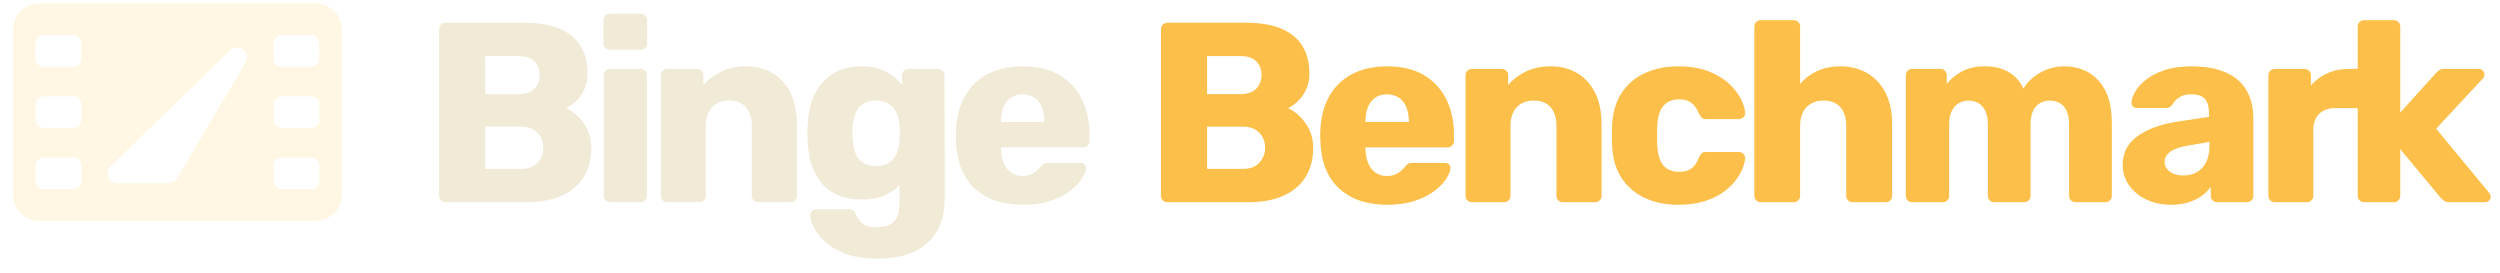
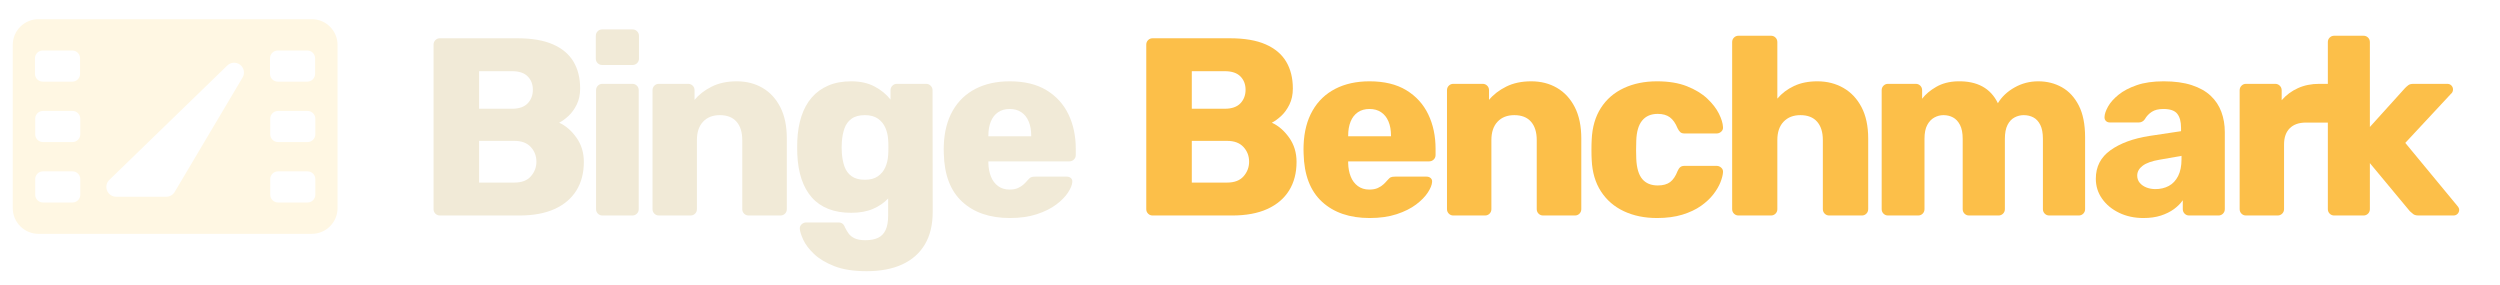
- <svg xmlns="http://www.w3.org/2000/svg" width="100%" height="100%" viewBox="0 0 156 17" version="1.1" xml:space="preserve" style="fill-rule:evenodd;clip-rule:evenodd;stroke-linejoin:round;stroke-miterlimit:2;">
+ <svg xmlns="http://www.w3.org/2000/svg" width="100%" height="100%" viewBox="0 0 158 18" version="1.1" xml:space="preserve" style="fill-rule:evenodd;clip-rule:evenodd;stroke-linejoin:round;stroke-miterlimit:2;">
  <g>
    <g>
-       <path d="M21.333,1.84c0,-0.899 -0.729,-1.628 -1.628,-1.628l-17.271,-0c-0.899,-0 -1.628,0.729 -1.628,1.628l-0,10.311c-0,0.898 0.729,1.628 1.628,1.628l17.271,-0c0.899,-0 1.628,-0.73 1.628,-1.628l0,-10.311Zm-1.404,8.482c-0,-0.272 -0.221,-0.492 -0.492,-0.492l-1.866,-0c-0.272,-0 -0.492,0.22 -0.492,0.492l-0,0.984c-0,0.272 0.22,0.492 0.492,0.492l1.866,0c0.271,0 0.492,-0.22 0.492,-0.492l-0,-0.984Zm-14.855,-0c0,-0.272 -0.22,-0.492 -0.492,-0.492l-1.865,-0c-0.272,-0 -0.492,0.22 -0.492,0.492l-0,0.984c-0,0.272 0.22,0.492 0.492,0.492l1.865,0c0.272,0 0.492,-0.22 0.492,-0.492l0,-0.984Zm1.836,0.047c-0.182,0.176 -0.238,0.444 -0.143,0.678c0.094,0.234 0.322,0.387 0.574,0.387l3.167,0c0.219,0 0.422,-0.115 0.533,-0.304l4.29,-7.23c0.159,-0.267 0.095,-0.61 -0.149,-0.803c-0.244,-0.192 -0.593,-0.174 -0.816,0.042l-7.456,7.23Zm13.019,-3.866c-0,-0.272 -0.221,-0.492 -0.492,-0.492l-1.866,-0c-0.272,-0 -0.492,0.22 -0.492,0.492l-0,0.984c-0,0.272 0.22,0.492 0.492,0.492l1.866,0c0.271,0 0.492,-0.22 0.492,-0.492l-0,-0.984Zm-14.855,-0c0,-0.272 -0.22,-0.492 -0.492,-0.492l-1.865,-0c-0.272,-0 -0.492,0.22 -0.492,0.492l-0,0.984c-0,0.272 0.22,0.492 0.492,0.492l1.865,0c0.272,0 0.492,-0.22 0.492,-0.492l0,-0.984Zm-0.014,-3.819c0,-0.272 -0.22,-0.492 -0.492,-0.492l-1.865,-0c-0.272,-0 -0.493,0.22 -0.493,0.492l0,0.984c0,0.272 0.221,0.492 0.493,0.492l1.865,0c0.272,0 0.492,-0.22 0.492,-0.492l0,-0.984Zm14.854,0c0,-0.272 -0.22,-0.492 -0.492,-0.492l-1.865,-0c-0.272,-0 -0.492,0.22 -0.492,0.492l-0,0.984c-0,0.272 0.22,0.492 0.492,0.492l1.865,0c0.272,0 0.492,-0.22 0.492,-0.492l0,-0.984Z" style="fill:#fff7e3;" />
+       <path d="M21.333,2.84c0,-0.899 -0.729,-1.628 -1.628,-1.628l-17.271,-0c-0.899,-0 -1.628,0.729 -1.628,1.628l-0,10.311c-0,0.898 0.729,1.628 1.628,1.628l17.271,-0c0.899,-0 1.628,-0.73 1.628,-1.628l0,-10.311Zm-1.404,8.482c-0,-0.272 -0.221,-0.492 -0.492,-0.492l-1.866,-0c-0.272,-0 -0.492,0.22 -0.492,0.492l-0,0.984c-0,0.272 0.22,0.492 0.492,0.492l1.866,0c0.271,0 0.492,-0.22 0.492,-0.492l-0,-0.984Zm-14.855,-0c0,-0.272 -0.22,-0.492 -0.492,-0.492l-1.865,-0c-0.272,-0 -0.492,0.22 -0.492,0.492l-0,0.984c-0,0.272 0.22,0.492 0.492,0.492l1.865,0c0.272,0 0.492,-0.22 0.492,-0.492l0,-0.984Zm1.836,0.047c-0.182,0.176 -0.238,0.444 -0.143,0.678c0.094,0.234 0.322,0.387 0.574,0.387l3.167,0c0.219,0 0.422,-0.115 0.533,-0.304l4.29,-7.23c0.159,-0.267 0.095,-0.61 -0.149,-0.803c-0.244,-0.192 -0.593,-0.174 -0.816,0.042l-7.456,7.23Zm13.019,-3.866c-0,-0.272 -0.221,-0.492 -0.492,-0.492l-1.866,-0c-0.272,-0 -0.492,0.22 -0.492,0.492l-0,0.984c-0,0.272 0.22,0.492 0.492,0.492l1.866,0c0.271,0 0.492,-0.22 0.492,-0.492l-0,-0.984Zm-14.855,-0c0,-0.272 -0.22,-0.492 -0.492,-0.492l-1.865,-0c-0.272,-0 -0.492,0.22 -0.492,0.492l-0,0.984c-0,0.272 0.22,0.492 0.492,0.492l1.865,0c0.272,0 0.492,-0.22 0.492,-0.492l0,-0.984Zm-0.014,-3.819c0,-0.272 -0.22,-0.492 -0.492,-0.492l-1.865,-0c-0.272,-0 -0.493,0.22 -0.493,0.492l0,0.984c0,0.272 0.221,0.492 0.493,0.492l1.865,0c0.272,0 0.492,-0.22 0.492,-0.492l0,-0.984Zm14.854,0c0,-0.272 -0.22,-0.492 -0.492,-0.492l-1.865,-0c-0.272,-0 -0.492,0.22 -0.492,0.492l-0,0.984c-0,0.272 0.22,0.492 0.492,0.492l1.865,0c0.272,0 0.492,-0.22 0.492,-0.492l0,-0.984Z" style="fill:#fff7e3;" />
    </g>
-     <path d="M27.803,12.619c-0.113,-0 -0.208,-0.039 -0.286,-0.116c-0.077,-0.078 -0.116,-0.173 -0.116,-0.286l0,-10.39c0,-0.118 0.039,-0.215 0.116,-0.292c0.078,-0.078 0.173,-0.116 0.286,-0.116l4.886,-0c0.92,-0 1.673,0.128 2.257,0.385c0.585,0.256 1.018,0.621 1.298,1.093c0.281,0.472 0.421,1.037 0.421,1.696c0,0.385 -0.072,0.724 -0.216,1.016c-0.144,0.292 -0.318,0.532 -0.524,0.722c-0.205,0.189 -0.401,0.33 -0.588,0.424c0.414,0.186 0.777,0.499 1.091,0.939c0.314,0.439 0.471,0.951 0.471,1.537c0,0.7 -0.157,1.302 -0.471,1.808c-0.314,0.505 -0.772,0.895 -1.375,1.169c-0.602,0.274 -1.343,0.411 -2.222,0.411l-5.028,-0Zm2.476,-2.08l2.232,-0c0.463,-0 0.81,-0.133 1.042,-0.399c0.232,-0.266 0.348,-0.573 0.348,-0.919c0,-0.364 -0.119,-0.675 -0.358,-0.932c-0.238,-0.258 -0.582,-0.386 -1.032,-0.386l-2.232,-0l0,2.636Zm0,-4.666l2.082,-0c0.443,-0 0.773,-0.115 0.99,-0.343c0.218,-0.229 0.326,-0.515 0.326,-0.857c0,-0.343 -0.108,-0.624 -0.326,-0.844c-0.217,-0.22 -0.547,-0.33 -0.99,-0.33l-2.082,-0l0,2.374Z" style="fill:#f1ead7;fill-rule:nonzero;" />
-     <path d="M38.073,12.619c-0.113,-0 -0.208,-0.039 -0.286,-0.116c-0.077,-0.078 -0.116,-0.173 -0.116,-0.286l0,-7.516c0,-0.114 0.039,-0.209 0.116,-0.286c0.078,-0.078 0.173,-0.116 0.286,-0.116l1.892,-0c0.114,-0 0.209,0.038 0.286,0.116c0.078,0.077 0.116,0.172 0.116,0.286l0,7.516c0,0.113 -0.038,0.208 -0.116,0.286c-0.077,0.077 -0.172,0.116 -0.286,0.116l-1.892,-0Zm-0.016,-9.512c-0.113,-0 -0.208,-0.039 -0.286,-0.116c-0.077,-0.078 -0.116,-0.173 -0.116,-0.286l0,-1.438c0,-0.114 0.039,-0.21 0.116,-0.289c0.078,-0.08 0.173,-0.119 0.286,-0.119l1.918,-0c0.114,-0 0.21,0.039 0.289,0.119c0.08,0.079 0.119,0.175 0.119,0.289l0,1.438c0,0.113 -0.039,0.208 -0.119,0.286c-0.079,0.077 -0.175,0.116 -0.289,0.116l-1.918,-0Z" style="fill:#f1ead7;fill-rule:nonzero;" />
-     <path d="M41.641,12.619c-0.113,-0 -0.208,-0.039 -0.286,-0.116c-0.077,-0.078 -0.116,-0.173 -0.116,-0.286l0,-7.516c0,-0.114 0.039,-0.209 0.116,-0.286c0.078,-0.078 0.173,-0.116 0.286,-0.116l1.852,-0c0.114,-0 0.209,0.038 0.286,0.116c0.078,0.077 0.116,0.172 0.116,0.286l0,0.612c0.275,-0.334 0.636,-0.613 1.083,-0.837c0.448,-0.225 0.976,-0.337 1.585,-0.337c0.612,-0 1.156,0.139 1.631,0.417c0.476,0.278 0.85,0.684 1.123,1.22c0.274,0.535 0.41,1.194 0.41,1.977l0,4.464c0,0.113 -0.038,0.208 -0.116,0.286c-0.077,0.077 -0.172,0.116 -0.286,0.116l-2.012,-0c-0.113,-0 -0.208,-0.039 -0.286,-0.116c-0.077,-0.078 -0.116,-0.173 -0.116,-0.286l0,-4.364c0,-0.5 -0.121,-0.888 -0.364,-1.163c-0.242,-0.276 -0.594,-0.413 -1.054,-0.413c-0.444,-0 -0.796,0.137 -1.057,0.413c-0.26,0.275 -0.391,0.663 -0.391,1.163l0,4.364c0,0.113 -0.038,0.208 -0.116,0.286c-0.077,0.077 -0.172,0.116 -0.286,0.116l-2.002,-0Z" style="fill:#f1ead7;fill-rule:nonzero;" />
-     <path d="M54.773,16.139c-0.822,-0 -1.503,-0.106 -2.042,-0.317c-0.538,-0.212 -0.966,-0.468 -1.283,-0.769c-0.316,-0.302 -0.543,-0.6 -0.679,-0.894c-0.136,-0.295 -0.209,-0.526 -0.22,-0.692c-0.01,-0.114 0.027,-0.21 0.111,-0.289c0.085,-0.08 0.182,-0.119 0.291,-0.119l2.034,-0c0.106,-0 0.192,0.025 0.259,0.076c0.068,0.05 0.123,0.134 0.165,0.25c0.058,0.117 0.13,0.239 0.217,0.365c0.088,0.126 0.215,0.229 0.383,0.31c0.168,0.08 0.396,0.121 0.684,0.121c0.32,-0 0.586,-0.05 0.797,-0.149c0.212,-0.1 0.371,-0.264 0.479,-0.492c0.108,-0.229 0.162,-0.536 0.162,-0.921l0,-1.074c-0.253,0.269 -0.571,0.487 -0.953,0.654c-0.382,0.166 -0.843,0.25 -1.385,0.25c-0.545,-0 -1.025,-0.082 -1.441,-0.246c-0.415,-0.164 -0.763,-0.405 -1.043,-0.721c-0.28,-0.317 -0.497,-0.705 -0.652,-1.163c-0.154,-0.459 -0.244,-0.986 -0.268,-1.582c-0.01,-0.286 -0.01,-0.568 0,-0.846c0.024,-0.57 0.112,-1.085 0.263,-1.547c0.152,-0.462 0.369,-0.857 0.652,-1.183c0.284,-0.327 0.633,-0.579 1.048,-0.756c0.416,-0.178 0.896,-0.266 1.441,-0.266c0.575,-0 1.068,0.109 1.48,0.328c0.412,0.218 0.748,0.494 1.008,0.826l0,-0.586c0,-0.114 0.039,-0.21 0.116,-0.289c0.078,-0.08 0.173,-0.119 0.286,-0.119l1.846,-0c0.114,-0 0.21,0.039 0.289,0.119c0.08,0.079 0.119,0.175 0.119,0.289l0.01,7.682c0,0.816 -0.164,1.501 -0.494,2.056c-0.329,0.554 -0.804,0.975 -1.425,1.263c-0.62,0.287 -1.372,0.431 -2.255,0.431Zm-0.114,-5.778c0.342,-0 0.617,-0.074 0.827,-0.222c0.21,-0.148 0.367,-0.34 0.469,-0.575c0.103,-0.236 0.162,-0.489 0.176,-0.759c0.011,-0.114 0.016,-0.277 0.016,-0.491c0,-0.214 -0.005,-0.375 -0.016,-0.481c-0.014,-0.271 -0.073,-0.524 -0.176,-0.759c-0.102,-0.236 -0.259,-0.427 -0.469,-0.575c-0.21,-0.148 -0.485,-0.222 -0.827,-0.222c-0.352,-0 -0.632,0.075 -0.84,0.226c-0.208,0.15 -0.357,0.353 -0.447,0.608c-0.09,0.254 -0.145,0.538 -0.167,0.85c-0.017,0.238 -0.017,0.477 0,0.716c0.022,0.312 0.077,0.595 0.167,0.85c0.09,0.254 0.239,0.457 0.447,0.608c0.208,0.15 0.488,0.226 0.84,0.226Z" style="fill:#f1ead7;fill-rule:nonzero;" />
-     <path d="M63.823,12.779c-1.261,-0 -2.264,-0.342 -3.009,-1.026c-0.744,-0.684 -1.133,-1.699 -1.165,-3.044c-0.004,-0.074 -0.006,-0.167 -0.006,-0.28c0,-0.114 0.002,-0.204 0.006,-0.27c0.034,-0.846 0.223,-1.569 0.567,-2.17c0.345,-0.602 0.824,-1.06 1.437,-1.376c0.614,-0.316 1.334,-0.474 2.16,-0.474c0.934,-0 1.708,0.187 2.324,0.561c0.616,0.374 1.079,0.882 1.388,1.524c0.31,0.642 0.464,1.369 0.464,2.183l0,0.39c0,0.113 -0.039,0.208 -0.119,0.286c-0.079,0.077 -0.175,0.116 -0.289,0.116l-5.116,-0l0,0.11c0.008,0.313 0.062,0.596 0.161,0.848c0.1,0.252 0.249,0.452 0.449,0.601c0.2,0.148 0.443,0.223 0.728,0.223c0.212,-0 0.39,-0.033 0.534,-0.098c0.144,-0.066 0.265,-0.144 0.363,-0.236c0.098,-0.092 0.174,-0.171 0.227,-0.236c0.096,-0.112 0.174,-0.182 0.234,-0.208c0.06,-0.027 0.152,-0.04 0.276,-0.04l1.986,-0c0.103,-0 0.189,0.031 0.258,0.093c0.07,0.062 0.099,0.144 0.088,0.247c-0.01,0.182 -0.1,0.403 -0.268,0.662c-0.168,0.258 -0.415,0.511 -0.741,0.758c-0.326,0.246 -0.735,0.451 -1.227,0.613c-0.492,0.162 -1.062,0.243 -1.71,0.243Zm-1.358,-5.166l2.708,-0l0,-0.034c0,-0.347 -0.053,-0.647 -0.159,-0.9c-0.106,-0.254 -0.261,-0.449 -0.465,-0.586c-0.204,-0.138 -0.449,-0.206 -0.736,-0.206c-0.286,-0 -0.531,0.068 -0.733,0.206c-0.202,0.137 -0.355,0.332 -0.459,0.586c-0.104,0.253 -0.156,0.553 -0.156,0.9l0,0.034Z" style="fill:#f1ead7;fill-rule:nonzero;" />
-     <path d="M72.846,12.619c-0.114,-0 -0.209,-0.039 -0.286,-0.116c-0.078,-0.078 -0.116,-0.173 -0.116,-0.286l-0,-10.39c-0,-0.118 0.038,-0.215 0.116,-0.292c0.077,-0.078 0.172,-0.116 0.286,-0.116l4.886,-0c0.92,-0 1.672,0.128 2.257,0.385c0.584,0.256 1.017,0.621 1.298,1.093c0.28,0.472 0.421,1.037 0.421,1.696c-0,0.385 -0.072,0.724 -0.216,1.016c-0.144,0.292 -0.319,0.532 -0.524,0.722c-0.206,0.189 -0.402,0.33 -0.588,0.424c0.413,0.186 0.777,0.499 1.091,0.939c0.314,0.439 0.471,0.951 0.471,1.537c-0,0.7 -0.157,1.302 -0.471,1.808c-0.314,0.505 -0.773,0.895 -1.375,1.169c-0.603,0.274 -1.344,0.411 -2.222,0.411l-5.028,-0Zm2.476,-2.08l2.232,-0c0.462,-0 0.81,-0.133 1.042,-0.399c0.232,-0.266 0.348,-0.573 0.348,-0.919c-0,-0.364 -0.12,-0.675 -0.358,-0.932c-0.239,-0.258 -0.583,-0.386 -1.032,-0.386l-2.232,-0l-0,2.636Zm-0,-4.666l2.082,-0c0.442,-0 0.772,-0.115 0.99,-0.343c0.217,-0.229 0.326,-0.515 0.326,-0.857c-0,-0.343 -0.109,-0.624 -0.326,-0.844c-0.218,-0.22 -0.548,-0.33 -0.99,-0.33l-2.082,-0l-0,2.374Z" style="fill:#fcbf49;fill-rule:nonzero;" />
-     <path d="M86.562,12.779c-1.262,-0 -2.265,-0.342 -3.009,-1.026c-0.745,-0.684 -1.133,-1.699 -1.165,-3.044c-0.004,-0.074 -0.006,-0.167 -0.006,-0.28c-0,-0.114 0.002,-0.204 0.006,-0.27c0.033,-0.846 0.222,-1.569 0.567,-2.17c0.344,-0.602 0.823,-1.06 1.437,-1.376c0.613,-0.316 1.333,-0.474 2.16,-0.474c0.933,-0 1.708,0.187 2.324,0.561c0.616,0.374 1.078,0.882 1.388,1.524c0.309,0.642 0.464,1.369 0.464,2.183l-0,0.39c-0,0.113 -0.04,0.208 -0.119,0.286c-0.08,0.077 -0.176,0.116 -0.289,0.116l-5.116,-0l-0,0.11c0.008,0.313 0.061,0.596 0.161,0.848c0.099,0.252 0.249,0.452 0.449,0.601c0.2,0.148 0.442,0.223 0.728,0.223c0.212,-0 0.39,-0.033 0.534,-0.098c0.144,-0.066 0.265,-0.144 0.363,-0.236c0.098,-0.092 0.173,-0.171 0.227,-0.236c0.096,-0.112 0.174,-0.182 0.234,-0.208c0.06,-0.027 0.152,-0.04 0.276,-0.04l1.986,-0c0.102,-0 0.188,0.031 0.258,0.093c0.069,0.062 0.098,0.144 0.088,0.247c-0.011,0.182 -0.1,0.403 -0.268,0.662c-0.168,0.258 -0.415,0.511 -0.741,0.758c-0.326,0.246 -0.735,0.451 -1.227,0.613c-0.492,0.162 -1.062,0.243 -1.71,0.243Zm-1.358,-5.166l2.708,-0l-0,-0.034c-0,-0.347 -0.053,-0.647 -0.159,-0.9c-0.106,-0.254 -0.261,-0.449 -0.465,-0.586c-0.204,-0.138 -0.45,-0.206 -0.736,-0.206c-0.287,-0 -0.531,0.068 -0.733,0.206c-0.202,0.137 -0.355,0.332 -0.459,0.586c-0.104,0.253 -0.156,0.553 -0.156,0.9l-0,0.034Z" style="fill:#fcbf49;fill-rule:nonzero;" />
-     <path d="M91.852,12.619c-0.114,-0 -0.209,-0.039 -0.286,-0.116c-0.078,-0.078 -0.116,-0.173 -0.116,-0.286l-0,-7.516c-0,-0.114 0.038,-0.209 0.116,-0.286c0.077,-0.078 0.172,-0.116 0.286,-0.116l1.852,-0c0.113,-0 0.208,0.038 0.286,0.116c0.077,0.077 0.116,0.172 0.116,0.286l-0,0.612c0.274,-0.334 0.635,-0.613 1.083,-0.837c0.447,-0.225 0.975,-0.337 1.585,-0.337c0.612,-0 1.155,0.139 1.631,0.417c0.475,0.278 0.849,0.684 1.123,1.22c0.273,0.535 0.41,1.194 0.41,1.977l-0,4.464c-0,0.113 -0.039,0.208 -0.116,0.286c-0.078,0.077 -0.173,0.116 -0.286,0.116l-2.012,-0c-0.114,-0 -0.209,-0.039 -0.286,-0.116c-0.078,-0.078 -0.116,-0.173 -0.116,-0.286l-0,-4.364c-0,-0.5 -0.122,-0.888 -0.364,-1.163c-0.243,-0.276 -0.594,-0.413 -1.054,-0.413c-0.444,-0 -0.797,0.137 -1.057,0.413c-0.261,0.275 -0.391,0.663 -0.391,1.163l-0,4.364c-0,0.113 -0.039,0.208 -0.116,0.286c-0.078,0.077 -0.173,0.116 -0.286,0.116l-2.002,-0Z" style="fill:#fcbf49;fill-rule:nonzero;" />
-     <path d="M104.722,12.779c-0.787,-0 -1.485,-0.144 -2.094,-0.43c-0.61,-0.287 -1.092,-0.704 -1.447,-1.252c-0.356,-0.548 -0.551,-1.211 -0.585,-1.988c-0.011,-0.167 -0.016,-0.38 -0.016,-0.64c-0,-0.26 0.005,-0.477 0.016,-0.65c0.034,-0.782 0.228,-1.447 0.58,-1.996c0.352,-0.55 0.834,-0.968 1.447,-1.254c0.612,-0.287 1.312,-0.43 2.099,-0.43c0.738,-0 1.37,0.104 1.894,0.312c0.524,0.208 0.951,0.467 1.281,0.778c0.33,0.31 0.576,0.628 0.738,0.954c0.162,0.325 0.248,0.608 0.259,0.85c0.01,0.113 -0.027,0.208 -0.111,0.286c-0.085,0.077 -0.182,0.116 -0.291,0.116l-2.034,-0c-0.114,-0 -0.201,-0.028 -0.262,-0.082c-0.062,-0.055 -0.119,-0.136 -0.172,-0.244c-0.131,-0.322 -0.294,-0.554 -0.49,-0.697c-0.196,-0.144 -0.45,-0.215 -0.762,-0.215c-0.426,-0 -0.754,0.139 -0.985,0.419c-0.232,0.279 -0.357,0.707 -0.375,1.283c-0.015,0.426 -0.015,0.803 -0,1.13c0.025,0.589 0.152,1.018 0.38,1.288c0.228,0.269 0.554,0.404 0.98,0.404c0.332,-0 0.592,-0.072 0.782,-0.215c0.189,-0.144 0.346,-0.376 0.47,-0.697c0.046,-0.108 0.102,-0.19 0.167,-0.244c0.064,-0.055 0.153,-0.082 0.267,-0.082l2.034,-0c0.109,-0 0.206,0.038 0.291,0.116c0.084,0.077 0.121,0.172 0.111,0.286c-0.011,0.174 -0.064,0.384 -0.159,0.629c-0.096,0.244 -0.245,0.499 -0.447,0.763c-0.203,0.264 -0.466,0.509 -0.788,0.737c-0.323,0.227 -0.715,0.411 -1.175,0.553c-0.461,0.141 -0.995,0.212 -1.603,0.212Z" style="fill:#fcbf49;fill-rule:nonzero;" />
-     <path d="M109.874,12.619c-0.114,-0 -0.209,-0.039 -0.286,-0.116c-0.078,-0.078 -0.116,-0.173 -0.116,-0.286l-0,-10.556c-0,-0.114 0.038,-0.209 0.116,-0.286c0.077,-0.078 0.172,-0.116 0.286,-0.116l2.052,-0c0.113,-0 0.208,0.038 0.286,0.116c0.077,0.077 0.116,0.172 0.116,0.286l-0,3.572c0.281,-0.334 0.632,-0.599 1.053,-0.797c0.42,-0.198 0.912,-0.297 1.475,-0.297c0.612,-0 1.16,0.139 1.646,0.417c0.485,0.278 0.868,0.684 1.148,1.22c0.28,0.535 0.42,1.194 0.42,1.977l-0,4.464c-0,0.113 -0.039,0.208 -0.116,0.286c-0.078,0.077 -0.173,0.116 -0.286,0.116l-2.062,-0c-0.114,-0 -0.209,-0.039 -0.286,-0.116c-0.078,-0.078 -0.116,-0.173 -0.116,-0.286l-0,-4.364c-0,-0.5 -0.122,-0.888 -0.364,-1.163c-0.243,-0.276 -0.594,-0.413 -1.054,-0.413c-0.444,-0 -0.798,0.137 -1.062,0.413c-0.264,0.275 -0.396,0.663 -0.396,1.163l-0,4.364c-0,0.113 -0.039,0.208 -0.116,0.286c-0.078,0.077 -0.173,0.116 -0.286,0.116l-2.052,-0Z" style="fill:#fcbf49;fill-rule:nonzero;" />
-     <path d="M119.324,12.619c-0.114,-0 -0.209,-0.039 -0.286,-0.116c-0.078,-0.078 -0.116,-0.173 -0.116,-0.286l-0,-7.516c-0,-0.114 0.038,-0.209 0.116,-0.286c0.077,-0.078 0.172,-0.116 0.286,-0.116l1.752,-0c0.113,-0 0.208,0.038 0.286,0.116c0.077,0.077 0.116,0.172 0.116,0.286l-0,0.54c0.213,-0.282 0.51,-0.532 0.892,-0.752c0.381,-0.22 0.833,-0.337 1.356,-0.35c1.234,-0.027 2.081,0.434 2.54,1.384c0.245,-0.406 0.597,-0.738 1.055,-0.996c0.458,-0.259 0.956,-0.388 1.495,-0.388c0.552,-0 1.051,0.125 1.498,0.377c0.446,0.251 0.802,0.636 1.067,1.155c0.264,0.518 0.397,1.185 0.397,2l-0,4.546c-0,0.113 -0.039,0.208 -0.116,0.286c-0.078,0.077 -0.173,0.116 -0.286,0.116l-1.862,-0c-0.114,-0 -0.209,-0.039 -0.286,-0.116c-0.078,-0.078 -0.116,-0.173 -0.116,-0.286l-0,-4.436c-0,-0.371 -0.055,-0.666 -0.164,-0.885c-0.11,-0.22 -0.255,-0.378 -0.435,-0.474c-0.181,-0.097 -0.387,-0.145 -0.617,-0.145c-0.2,-0 -0.392,0.048 -0.576,0.145c-0.184,0.096 -0.332,0.254 -0.444,0.474c-0.112,0.219 -0.168,0.514 -0.168,0.885l-0,4.436c-0,0.113 -0.039,0.208 -0.116,0.286c-0.078,0.077 -0.173,0.116 -0.286,0.116l-1.862,-0c-0.114,-0 -0.209,-0.039 -0.286,-0.116c-0.078,-0.078 -0.116,-0.173 -0.116,-0.286l-0,-4.436c-0,-0.371 -0.057,-0.666 -0.17,-0.885c-0.114,-0.22 -0.261,-0.378 -0.441,-0.474c-0.181,-0.097 -0.383,-0.145 -0.605,-0.145c-0.2,-0 -0.392,0.05 -0.576,0.15c-0.184,0.1 -0.334,0.258 -0.449,0.474c-0.116,0.216 -0.173,0.507 -0.173,0.874l-0,4.442c-0,0.113 -0.039,0.208 -0.116,0.286c-0.078,0.077 -0.173,0.116 -0.286,0.116l-1.902,-0Z" style="fill:#fcbf49;fill-rule:nonzero;" />
-     <path d="M135.47,12.779c-0.572,-0 -1.086,-0.11 -1.541,-0.33c-0.456,-0.22 -0.815,-0.517 -1.078,-0.891c-0.264,-0.374 -0.395,-0.795 -0.395,-1.263c-0,-0.759 0.308,-1.359 0.925,-1.799c0.616,-0.441 1.434,-0.742 2.453,-0.903l2.008,-0.302l-0,-0.22c-0,-0.386 -0.08,-0.679 -0.24,-0.881c-0.16,-0.202 -0.452,-0.303 -0.876,-0.303c-0.302,-0 -0.545,0.059 -0.729,0.178c-0.185,0.118 -0.335,0.277 -0.449,0.476c-0.094,0.133 -0.225,0.2 -0.394,0.2l-1.796,-0c-0.115,-0 -0.204,-0.033 -0.267,-0.099c-0.064,-0.066 -0.092,-0.151 -0.085,-0.253c0.006,-0.183 0.081,-0.401 0.223,-0.655c0.142,-0.254 0.362,-0.502 0.66,-0.744c0.298,-0.242 0.682,-0.445 1.152,-0.607c0.47,-0.163 1.038,-0.244 1.705,-0.244c0.689,-0 1.279,0.08 1.77,0.241c0.49,0.16 0.889,0.383 1.195,0.669c0.306,0.285 0.532,0.625 0.678,1.019c0.146,0.394 0.219,0.821 0.219,1.281l-0,4.868c-0,0.113 -0.039,0.208 -0.116,0.286c-0.078,0.077 -0.173,0.116 -0.286,0.116l-1.852,-0c-0.114,-0 -0.209,-0.039 -0.286,-0.116c-0.078,-0.078 -0.116,-0.173 -0.116,-0.286l-0,-0.562c-0.142,0.205 -0.328,0.392 -0.559,0.561c-0.232,0.168 -0.506,0.304 -0.824,0.408c-0.318,0.103 -0.685,0.155 -1.099,0.155Zm0.75,-1.828c0.317,-0 0.6,-0.067 0.849,-0.2c0.248,-0.134 0.444,-0.342 0.588,-0.624c0.143,-0.283 0.215,-0.637 0.215,-1.062l-0,-0.214l-1.364,0.238c-0.502,0.084 -0.866,0.213 -1.094,0.388c-0.228,0.174 -0.342,0.38 -0.342,0.618c-0,0.178 0.053,0.331 0.159,0.459c0.106,0.127 0.246,0.225 0.421,0.294c0.174,0.068 0.364,0.103 0.568,0.103Z" style="fill:#fcbf49;fill-rule:nonzero;" />
-     <path d="M141.948,12.619c-0.114,-0 -0.209,-0.039 -0.286,-0.116c-0.078,-0.078 -0.116,-0.173 -0.116,-0.286l-0,-7.51c-0,-0.114 0.038,-0.21 0.116,-0.289c0.077,-0.08 0.172,-0.119 0.286,-0.119l1.846,-0c0.113,-0 0.209,0.039 0.289,0.119c0.079,0.079 0.119,0.175 0.119,0.289l-0,0.626c0.285,-0.327 0.627,-0.581 1.027,-0.762c0.399,-0.182 0.849,-0.272 1.349,-0.272l0.702,-0c0.113,-0 0.208,0.038 0.286,0.116c0.077,0.077 0.116,0.172 0.116,0.286l-0,1.644c-0,0.113 -0.039,0.208 -0.116,0.286c-0.078,0.077 -0.173,0.116 -0.286,0.116l-1.548,-0c-0.44,-0 -0.78,0.12 -1.02,0.36c-0.24,0.24 -0.36,0.58 -0.36,1.02l-0,4.09c-0,0.113 -0.04,0.208 -0.119,0.286c-0.08,0.077 -0.176,0.116 -0.289,0.116l-1.996,-0Z" style="fill:#fcbf49;fill-rule:nonzero;" />
-     <path d="M147.522,12.619c-0.114,-0 -0.209,-0.039 -0.286,-0.116c-0.078,-0.078 -0.116,-0.173 -0.116,-0.286l-0,-10.556c-0,-0.114 0.038,-0.209 0.116,-0.286c0.077,-0.078 0.172,-0.116 0.286,-0.116l1.852,-0c0.113,-0 0.208,0.038 0.286,0.116c0.077,0.077 0.116,0.172 0.116,0.286l-0,5.364l2.218,-2.454c0.069,-0.071 0.14,-0.134 0.213,-0.189c0.072,-0.056 0.182,-0.083 0.329,-0.083l2.134,-0c0.102,-0 0.188,0.034 0.257,0.103c0.068,0.068 0.103,0.154 0.103,0.257c-0,0.042 -0.01,0.09 -0.03,0.142c-0.02,0.052 -0.053,0.094 -0.098,0.128l-2.888,3.102l3.288,3.978c0.078,0.088 0.118,0.171 0.118,0.25c-0,0.102 -0.035,0.188 -0.103,0.257c-0.069,0.068 -0.155,0.103 -0.257,0.103l-2.196,-0c-0.16,-0 -0.277,-0.03 -0.349,-0.09c-0.073,-0.06 -0.144,-0.121 -0.213,-0.182l-2.526,-3.038l-0,2.908c-0,0.113 -0.039,0.208 -0.116,0.286c-0.078,0.077 -0.173,0.116 -0.286,0.116l-1.852,-0Z" style="fill:#fcbf49;fill-rule:nonzero;" />
+     <path d="M27.803,13.619c-0.113,-0 -0.208,-0.039 -0.286,-0.116c-0.077,-0.078 -0.116,-0.173 -0.116,-0.286l0,-10.39c0,-0.118 0.039,-0.215 0.116,-0.292c0.078,-0.078 0.173,-0.116 0.286,-0.116l4.886,-0c0.92,-0 1.673,0.128 2.257,0.385c0.585,0.256 1.018,0.621 1.298,1.093c0.281,0.472 0.421,1.037 0.421,1.696c0,0.385 -0.072,0.724 -0.216,1.016c-0.144,0.292 -0.318,0.532 -0.524,0.722c-0.205,0.189 -0.401,0.33 -0.588,0.424c0.414,0.186 0.777,0.499 1.091,0.939c0.314,0.439 0.471,0.951 0.471,1.537c0,0.7 -0.157,1.302 -0.471,1.808c-0.314,0.505 -0.772,0.895 -1.375,1.169c-0.602,0.274 -1.343,0.411 -2.222,0.411l-5.028,-0Zm2.476,-2.08l2.232,-0c0.463,-0 0.81,-0.133 1.042,-0.399c0.232,-0.266 0.348,-0.573 0.348,-0.919c0,-0.364 -0.119,-0.675 -0.358,-0.932c-0.238,-0.258 -0.582,-0.386 -1.032,-0.386l-2.232,-0l0,2.636Zm0,-4.666l2.082,-0c0.443,-0 0.773,-0.115 0.99,-0.343c0.218,-0.229 0.326,-0.515 0.326,-0.857c0,-0.343 -0.108,-0.624 -0.326,-0.844c-0.217,-0.22 -0.547,-0.33 -0.99,-0.33l-2.082,-0l0,2.374Z" style="fill:#f1ead7;fill-rule:nonzero;" />
+     <path d="M38.073,13.619c-0.113,-0 -0.208,-0.039 -0.286,-0.116c-0.077,-0.078 -0.116,-0.173 -0.116,-0.286l0,-7.516c0,-0.114 0.039,-0.209 0.116,-0.286c0.078,-0.078 0.173,-0.116 0.286,-0.116l1.892,-0c0.114,-0 0.209,0.038 0.286,0.116c0.078,0.077 0.116,0.172 0.116,0.286l0,7.516c0,0.113 -0.038,0.208 -0.116,0.286c-0.077,0.077 -0.172,0.116 -0.286,0.116l-1.892,-0Zm-0.016,-9.512c-0.113,-0 -0.208,-0.039 -0.286,-0.116c-0.077,-0.078 -0.116,-0.173 -0.116,-0.286l0,-1.438c0,-0.114 0.039,-0.21 0.116,-0.289c0.078,-0.08 0.173,-0.119 0.286,-0.119l1.918,-0c0.114,-0 0.21,0.039 0.289,0.119c0.08,0.079 0.119,0.175 0.119,0.289l0,1.438c0,0.113 -0.039,0.208 -0.119,0.286c-0.079,0.077 -0.175,0.116 -0.289,0.116l-1.918,-0Z" style="fill:#f1ead7;fill-rule:nonzero;" />
+     <path d="M41.641,13.619c-0.113,-0 -0.208,-0.039 -0.286,-0.116c-0.077,-0.078 -0.116,-0.173 -0.116,-0.286l0,-7.516c0,-0.114 0.039,-0.209 0.116,-0.286c0.078,-0.078 0.173,-0.116 0.286,-0.116l1.852,-0c0.114,-0 0.209,0.038 0.286,0.116c0.078,0.077 0.116,0.172 0.116,0.286l0,0.612c0.275,-0.334 0.636,-0.613 1.083,-0.837c0.448,-0.225 0.976,-0.337 1.585,-0.337c0.612,-0 1.156,0.139 1.631,0.417c0.476,0.278 0.85,0.684 1.123,1.22c0.274,0.535 0.41,1.194 0.41,1.977l0,4.464c0,0.113 -0.038,0.208 -0.116,0.286c-0.077,0.077 -0.172,0.116 -0.286,0.116l-2.012,-0c-0.113,-0 -0.208,-0.039 -0.286,-0.116c-0.077,-0.078 -0.116,-0.173 -0.116,-0.286l0,-4.364c0,-0.5 -0.121,-0.888 -0.364,-1.163c-0.242,-0.276 -0.594,-0.413 -1.054,-0.413c-0.444,-0 -0.796,0.137 -1.057,0.413c-0.26,0.275 -0.391,0.663 -0.391,1.163l0,4.364c0,0.113 -0.038,0.208 -0.116,0.286c-0.077,0.077 -0.172,0.116 -0.286,0.116l-2.002,-0Z" style="fill:#f1ead7;fill-rule:nonzero;" />
+     <path d="M54.773,17.139c-0.822,-0 -1.503,-0.106 -2.042,-0.317c-0.538,-0.212 -0.966,-0.468 -1.283,-0.769c-0.316,-0.302 -0.543,-0.6 -0.679,-0.894c-0.136,-0.295 -0.209,-0.526 -0.22,-0.692c-0.01,-0.114 0.027,-0.21 0.111,-0.289c0.085,-0.08 0.182,-0.119 0.291,-0.119l2.034,-0c0.106,-0 0.192,0.025 0.259,0.076c0.068,0.05 0.123,0.134 0.165,0.25c0.058,0.117 0.13,0.239 0.217,0.365c0.088,0.126 0.215,0.229 0.383,0.31c0.168,0.08 0.396,0.121 0.684,0.121c0.32,-0 0.586,-0.05 0.797,-0.149c0.212,-0.1 0.371,-0.264 0.479,-0.492c0.108,-0.229 0.162,-0.536 0.162,-0.921l0,-1.074c-0.253,0.269 -0.571,0.487 -0.953,0.654c-0.382,0.166 -0.843,0.25 -1.385,0.25c-0.545,-0 -1.025,-0.082 -1.441,-0.246c-0.415,-0.164 -0.763,-0.405 -1.043,-0.721c-0.28,-0.317 -0.497,-0.705 -0.652,-1.163c-0.154,-0.459 -0.244,-0.986 -0.268,-1.582c-0.01,-0.286 -0.01,-0.568 0,-0.846c0.024,-0.57 0.112,-1.085 0.263,-1.547c0.152,-0.462 0.369,-0.857 0.652,-1.183c0.284,-0.327 0.633,-0.579 1.048,-0.756c0.416,-0.178 0.896,-0.266 1.441,-0.266c0.575,-0 1.068,0.109 1.48,0.328c0.412,0.218 0.748,0.494 1.008,0.826l0,-0.586c0,-0.114 0.039,-0.21 0.116,-0.289c0.078,-0.08 0.173,-0.119 0.286,-0.119l1.846,-0c0.114,-0 0.21,0.039 0.289,0.119c0.08,0.079 0.119,0.175 0.119,0.289l0.01,7.682c0,0.816 -0.164,1.501 -0.494,2.056c-0.329,0.554 -0.804,0.975 -1.425,1.263c-0.62,0.287 -1.372,0.431 -2.255,0.431Zm-0.114,-5.778c0.342,-0 0.617,-0.074 0.827,-0.222c0.21,-0.148 0.367,-0.34 0.469,-0.575c0.103,-0.236 0.162,-0.489 0.176,-0.759c0.011,-0.114 0.016,-0.277 0.016,-0.491c0,-0.214 -0.005,-0.375 -0.016,-0.481c-0.014,-0.271 -0.073,-0.524 -0.176,-0.759c-0.102,-0.236 -0.259,-0.427 -0.469,-0.575c-0.21,-0.148 -0.485,-0.222 -0.827,-0.222c-0.352,-0 -0.632,0.075 -0.84,0.226c-0.208,0.15 -0.357,0.353 -0.447,0.608c-0.09,0.254 -0.145,0.538 -0.167,0.85c-0.017,0.238 -0.017,0.477 0,0.716c0.022,0.312 0.077,0.595 0.167,0.85c0.09,0.254 0.239,0.457 0.447,0.608c0.208,0.15 0.488,0.226 0.84,0.226Z" style="fill:#f1ead7;fill-rule:nonzero;" />
+     <path d="M63.823,13.779c-1.261,-0 -2.264,-0.342 -3.009,-1.026c-0.744,-0.684 -1.133,-1.699 -1.165,-3.044c-0.004,-0.074 -0.006,-0.167 -0.006,-0.28c0,-0.114 0.002,-0.204 0.006,-0.27c0.034,-0.846 0.223,-1.569 0.567,-2.17c0.345,-0.602 0.824,-1.06 1.437,-1.376c0.614,-0.316 1.334,-0.474 2.16,-0.474c0.934,-0 1.708,0.187 2.324,0.561c0.616,0.374 1.079,0.882 1.388,1.524c0.31,0.642 0.464,1.369 0.464,2.183l0,0.39c0,0.113 -0.039,0.208 -0.119,0.286c-0.079,0.077 -0.175,0.116 -0.289,0.116l-5.116,-0l0,0.11c0.008,0.313 0.062,0.596 0.161,0.848c0.1,0.252 0.249,0.452 0.449,0.601c0.2,0.148 0.443,0.223 0.728,0.223c0.212,-0 0.39,-0.033 0.534,-0.098c0.144,-0.066 0.265,-0.144 0.363,-0.236c0.098,-0.092 0.174,-0.171 0.227,-0.236c0.096,-0.112 0.174,-0.182 0.234,-0.208c0.06,-0.027 0.152,-0.04 0.276,-0.04l1.986,-0c0.103,-0 0.189,0.031 0.258,0.093c0.07,0.062 0.099,0.144 0.088,0.247c-0.01,0.182 -0.1,0.403 -0.268,0.662c-0.168,0.258 -0.415,0.511 -0.741,0.758c-0.326,0.246 -0.735,0.451 -1.227,0.613c-0.492,0.162 -1.062,0.243 -1.71,0.243Zm-1.358,-5.166l2.708,-0l0,-0.034c0,-0.347 -0.053,-0.647 -0.159,-0.9c-0.106,-0.254 -0.261,-0.449 -0.465,-0.586c-0.204,-0.138 -0.449,-0.206 -0.736,-0.206c-0.286,-0 -0.531,0.068 -0.733,0.206c-0.202,0.137 -0.355,0.332 -0.459,0.586c-0.104,0.253 -0.156,0.553 -0.156,0.9l0,0.034Z" style="fill:#f1ead7;fill-rule:nonzero;" />
+     <path d="M72.846,13.619c-0.114,-0 -0.209,-0.039 -0.286,-0.116c-0.078,-0.078 -0.116,-0.173 -0.116,-0.286l-0,-10.39c-0,-0.118 0.038,-0.215 0.116,-0.292c0.077,-0.078 0.172,-0.116 0.286,-0.116l4.886,-0c0.92,-0 1.672,0.128 2.257,0.385c0.584,0.256 1.017,0.621 1.298,1.093c0.28,0.472 0.421,1.037 0.421,1.696c-0,0.385 -0.072,0.724 -0.216,1.016c-0.144,0.292 -0.319,0.532 -0.524,0.722c-0.206,0.189 -0.402,0.33 -0.588,0.424c0.413,0.186 0.777,0.499 1.091,0.939c0.314,0.439 0.471,0.951 0.471,1.537c-0,0.7 -0.157,1.302 -0.471,1.808c-0.314,0.505 -0.773,0.895 -1.375,1.169c-0.603,0.274 -1.344,0.411 -2.222,0.411l-5.028,-0Zm2.476,-2.08l2.232,-0c0.462,-0 0.81,-0.133 1.042,-0.399c0.232,-0.266 0.348,-0.573 0.348,-0.919c-0,-0.364 -0.12,-0.675 -0.358,-0.932c-0.239,-0.258 -0.583,-0.386 -1.032,-0.386l-2.232,-0l-0,2.636Zm-0,-4.666l2.082,-0c0.442,-0 0.772,-0.115 0.99,-0.343c0.217,-0.229 0.326,-0.515 0.326,-0.857c-0,-0.343 -0.109,-0.624 -0.326,-0.844c-0.218,-0.22 -0.548,-0.33 -0.99,-0.33l-2.082,-0l-0,2.374Z" style="fill:#fcbf49;fill-rule:nonzero;" />
+     <path d="M86.562,13.779c-1.262,-0 -2.265,-0.342 -3.009,-1.026c-0.745,-0.684 -1.133,-1.699 -1.165,-3.044c-0.004,-0.074 -0.006,-0.167 -0.006,-0.28c-0,-0.114 0.002,-0.204 0.006,-0.27c0.033,-0.846 0.222,-1.569 0.567,-2.17c0.344,-0.602 0.823,-1.06 1.437,-1.376c0.613,-0.316 1.333,-0.474 2.16,-0.474c0.933,-0 1.708,0.187 2.324,0.561c0.616,0.374 1.078,0.882 1.388,1.524c0.309,0.642 0.464,1.369 0.464,2.183l-0,0.39c-0,0.113 -0.04,0.208 -0.119,0.286c-0.08,0.077 -0.176,0.116 -0.289,0.116l-5.116,-0l-0,0.11c0.008,0.313 0.061,0.596 0.161,0.848c0.099,0.252 0.249,0.452 0.449,0.601c0.2,0.148 0.442,0.223 0.728,0.223c0.212,-0 0.39,-0.033 0.534,-0.098c0.144,-0.066 0.265,-0.144 0.363,-0.236c0.098,-0.092 0.173,-0.171 0.227,-0.236c0.096,-0.112 0.174,-0.182 0.234,-0.208c0.06,-0.027 0.152,-0.04 0.276,-0.04l1.986,-0c0.102,-0 0.188,0.031 0.258,0.093c0.069,0.062 0.098,0.144 0.088,0.247c-0.011,0.182 -0.1,0.403 -0.268,0.662c-0.168,0.258 -0.415,0.511 -0.741,0.758c-0.326,0.246 -0.735,0.451 -1.227,0.613c-0.492,0.162 -1.062,0.243 -1.71,0.243Zm-1.358,-5.166l2.708,-0l-0,-0.034c-0,-0.347 -0.053,-0.647 -0.159,-0.9c-0.106,-0.254 -0.261,-0.449 -0.465,-0.586c-0.204,-0.138 -0.45,-0.206 -0.736,-0.206c-0.287,-0 -0.531,0.068 -0.733,0.206c-0.202,0.137 -0.355,0.332 -0.459,0.586c-0.104,0.253 -0.156,0.553 -0.156,0.9l-0,0.034Z" style="fill:#fcbf49;fill-rule:nonzero;" />
+     <path d="M91.852,13.619c-0.114,-0 -0.209,-0.039 -0.286,-0.116c-0.078,-0.078 -0.116,-0.173 -0.116,-0.286l-0,-7.516c-0,-0.114 0.038,-0.209 0.116,-0.286c0.077,-0.078 0.172,-0.116 0.286,-0.116l1.852,-0c0.113,-0 0.208,0.038 0.286,0.116c0.077,0.077 0.116,0.172 0.116,0.286l-0,0.612c0.274,-0.334 0.635,-0.613 1.083,-0.837c0.447,-0.225 0.975,-0.337 1.585,-0.337c0.612,-0 1.155,0.139 1.631,0.417c0.475,0.278 0.849,0.684 1.123,1.22c0.273,0.535 0.41,1.194 0.41,1.977l-0,4.464c-0,0.113 -0.039,0.208 -0.116,0.286c-0.078,0.077 -0.173,0.116 -0.286,0.116l-2.012,-0c-0.114,-0 -0.209,-0.039 -0.286,-0.116c-0.078,-0.078 -0.116,-0.173 -0.116,-0.286l-0,-4.364c-0,-0.5 -0.122,-0.888 -0.364,-1.163c-0.243,-0.276 -0.594,-0.413 -1.054,-0.413c-0.444,-0 -0.797,0.137 -1.057,0.413c-0.261,0.275 -0.391,0.663 -0.391,1.163l-0,4.364c-0,0.113 -0.039,0.208 -0.116,0.286c-0.078,0.077 -0.173,0.116 -0.286,0.116l-2.002,-0Z" style="fill:#fcbf49;fill-rule:nonzero;" />
+     <path d="M104.722,13.779c-0.787,-0 -1.485,-0.144 -2.094,-0.43c-0.61,-0.287 -1.092,-0.704 -1.447,-1.252c-0.356,-0.548 -0.551,-1.211 -0.585,-1.988c-0.011,-0.167 -0.016,-0.38 -0.016,-0.64c-0,-0.26 0.005,-0.477 0.016,-0.65c0.034,-0.782 0.228,-1.447 0.58,-1.996c0.352,-0.55 0.834,-0.968 1.447,-1.254c0.612,-0.287 1.312,-0.43 2.099,-0.43c0.738,-0 1.37,0.104 1.894,0.312c0.524,0.208 0.951,0.467 1.281,0.778c0.33,0.31 0.576,0.628 0.738,0.954c0.162,0.325 0.248,0.608 0.259,0.85c0.01,0.113 -0.027,0.208 -0.111,0.286c-0.085,0.077 -0.182,0.116 -0.291,0.116l-2.034,-0c-0.114,-0 -0.201,-0.028 -0.262,-0.082c-0.062,-0.055 -0.119,-0.136 -0.172,-0.244c-0.131,-0.322 -0.294,-0.554 -0.49,-0.697c-0.196,-0.144 -0.45,-0.215 -0.762,-0.215c-0.426,-0 -0.754,0.139 -0.985,0.419c-0.232,0.279 -0.357,0.707 -0.375,1.283c-0.015,0.426 -0.015,0.803 -0,1.13c0.025,0.589 0.152,1.018 0.38,1.288c0.228,0.269 0.554,0.404 0.98,0.404c0.332,-0 0.592,-0.072 0.782,-0.215c0.189,-0.144 0.346,-0.376 0.47,-0.697c0.046,-0.108 0.102,-0.19 0.167,-0.244c0.064,-0.055 0.153,-0.082 0.267,-0.082l2.034,-0c0.109,-0 0.206,0.038 0.291,0.116c0.084,0.077 0.121,0.172 0.111,0.286c-0.011,0.174 -0.064,0.384 -0.159,0.629c-0.096,0.244 -0.245,0.499 -0.447,0.763c-0.203,0.264 -0.466,0.509 -0.788,0.737c-0.323,0.227 -0.715,0.411 -1.175,0.553c-0.461,0.141 -0.995,0.212 -1.603,0.212Z" style="fill:#fcbf49;fill-rule:nonzero;" />
+     <path d="M109.874,13.619c-0.114,-0 -0.209,-0.039 -0.286,-0.116c-0.078,-0.078 -0.116,-0.173 -0.116,-0.286l-0,-10.556c-0,-0.114 0.038,-0.209 0.116,-0.286c0.077,-0.078 0.172,-0.116 0.286,-0.116l2.052,-0c0.113,-0 0.208,0.038 0.286,0.116c0.077,0.077 0.116,0.172 0.116,0.286l-0,3.572c0.281,-0.334 0.632,-0.599 1.053,-0.797c0.42,-0.198 0.912,-0.297 1.475,-0.297c0.612,-0 1.16,0.139 1.646,0.417c0.485,0.278 0.868,0.684 1.148,1.22c0.28,0.535 0.42,1.194 0.42,1.977l-0,4.464c-0,0.113 -0.039,0.208 -0.116,0.286c-0.078,0.077 -0.173,0.116 -0.286,0.116l-2.062,-0c-0.114,-0 -0.209,-0.039 -0.286,-0.116c-0.078,-0.078 -0.116,-0.173 -0.116,-0.286l-0,-4.364c-0,-0.5 -0.122,-0.888 -0.364,-1.163c-0.243,-0.276 -0.594,-0.413 -1.054,-0.413c-0.444,-0 -0.798,0.137 -1.062,0.413c-0.264,0.275 -0.396,0.663 -0.396,1.163l-0,4.364c-0,0.113 -0.039,0.208 -0.116,0.286c-0.078,0.077 -0.173,0.116 -0.286,0.116l-2.052,-0Z" style="fill:#fcbf49;fill-rule:nonzero;" />
+     <path d="M119.324,13.619c-0.114,-0 -0.209,-0.039 -0.286,-0.116c-0.078,-0.078 -0.116,-0.173 -0.116,-0.286l-0,-7.516c-0,-0.114 0.038,-0.209 0.116,-0.286c0.077,-0.078 0.172,-0.116 0.286,-0.116l1.752,-0c0.113,-0 0.208,0.038 0.286,0.116c0.077,0.077 0.116,0.172 0.116,0.286l-0,0.54c0.213,-0.282 0.51,-0.532 0.892,-0.752c0.381,-0.22 0.833,-0.337 1.356,-0.35c1.234,-0.027 2.081,0.434 2.54,1.384c0.245,-0.406 0.597,-0.738 1.055,-0.996c0.458,-0.259 0.956,-0.388 1.495,-0.388c0.552,-0 1.051,0.125 1.498,0.377c0.446,0.251 0.802,0.636 1.067,1.155c0.264,0.518 0.397,1.185 0.397,2l-0,4.546c-0,0.113 -0.039,0.208 -0.116,0.286c-0.078,0.077 -0.173,0.116 -0.286,0.116l-1.862,-0c-0.114,-0 -0.209,-0.039 -0.286,-0.116c-0.078,-0.078 -0.116,-0.173 -0.116,-0.286l-0,-4.436c-0,-0.371 -0.055,-0.666 -0.164,-0.885c-0.11,-0.22 -0.255,-0.378 -0.435,-0.474c-0.181,-0.097 -0.387,-0.145 -0.617,-0.145c-0.2,-0 -0.392,0.048 -0.576,0.145c-0.184,0.096 -0.332,0.254 -0.444,0.474c-0.112,0.219 -0.168,0.514 -0.168,0.885l-0,4.436c-0,0.113 -0.039,0.208 -0.116,0.286c-0.078,0.077 -0.173,0.116 -0.286,0.116l-1.862,-0c-0.114,-0 -0.209,-0.039 -0.286,-0.116c-0.078,-0.078 -0.116,-0.173 -0.116,-0.286l-0,-4.436c-0,-0.371 -0.057,-0.666 -0.17,-0.885c-0.114,-0.22 -0.261,-0.378 -0.441,-0.474c-0.181,-0.097 -0.383,-0.145 -0.605,-0.145c-0.2,-0 -0.392,0.05 -0.576,0.15c-0.184,0.1 -0.334,0.258 -0.449,0.474c-0.116,0.216 -0.173,0.507 -0.173,0.874l-0,4.442c-0,0.113 -0.039,0.208 -0.116,0.286c-0.078,0.077 -0.173,0.116 -0.286,0.116l-1.902,-0Z" style="fill:#fcbf49;fill-rule:nonzero;" />
+     <path d="M135.47,13.779c-0.572,-0 -1.086,-0.11 -1.541,-0.33c-0.456,-0.22 -0.815,-0.517 -1.078,-0.891c-0.264,-0.374 -0.395,-0.795 -0.395,-1.263c-0,-0.759 0.308,-1.359 0.925,-1.799c0.616,-0.441 1.434,-0.742 2.453,-0.903l2.008,-0.302l-0,-0.22c-0,-0.386 -0.08,-0.679 -0.24,-0.881c-0.16,-0.202 -0.452,-0.303 -0.876,-0.303c-0.302,-0 -0.545,0.059 -0.729,0.178c-0.185,0.118 -0.335,0.277 -0.449,0.476c-0.094,0.133 -0.225,0.2 -0.394,0.2l-1.796,-0c-0.115,-0 -0.204,-0.033 -0.267,-0.099c-0.064,-0.066 -0.092,-0.151 -0.085,-0.253c0.006,-0.183 0.081,-0.401 0.223,-0.655c0.142,-0.254 0.362,-0.502 0.66,-0.744c0.298,-0.242 0.682,-0.445 1.152,-0.607c0.47,-0.163 1.038,-0.244 1.705,-0.244c0.689,-0 1.279,0.08 1.77,0.241c0.49,0.16 0.889,0.383 1.195,0.669c0.306,0.285 0.532,0.625 0.678,1.019c0.146,0.394 0.219,0.821 0.219,1.281l-0,4.868c-0,0.113 -0.039,0.208 -0.116,0.286c-0.078,0.077 -0.173,0.116 -0.286,0.116l-1.852,-0c-0.114,-0 -0.209,-0.039 -0.286,-0.116c-0.078,-0.078 -0.116,-0.173 -0.116,-0.286l-0,-0.562c-0.142,0.205 -0.328,0.392 -0.559,0.561c-0.232,0.168 -0.506,0.304 -0.824,0.408c-0.318,0.103 -0.685,0.155 -1.099,0.155Zm0.75,-1.828c0.317,-0 0.6,-0.067 0.849,-0.2c0.248,-0.134 0.444,-0.342 0.588,-0.624c0.143,-0.283 0.215,-0.637 0.215,-1.062l-0,-0.214l-1.364,0.238c-0.502,0.084 -0.866,0.213 -1.094,0.388c-0.228,0.174 -0.342,0.38 -0.342,0.618c-0,0.178 0.053,0.331 0.159,0.459c0.106,0.127 0.246,0.225 0.421,0.294c0.174,0.068 0.364,0.103 0.568,0.103Z" style="fill:#fcbf49;fill-rule:nonzero;" />
+     <path d="M141.948,13.619c-0.114,-0 -0.209,-0.039 -0.286,-0.116c-0.078,-0.078 -0.116,-0.173 -0.116,-0.286l-0,-7.51c-0,-0.114 0.038,-0.21 0.116,-0.289c0.077,-0.08 0.172,-0.119 0.286,-0.119l1.846,-0c0.113,-0 0.209,0.039 0.289,0.119c0.079,0.079 0.119,0.175 0.119,0.289l-0,0.626c0.285,-0.327 0.627,-0.581 1.027,-0.762c0.399,-0.182 0.849,-0.272 1.349,-0.272l0.702,-0c0.113,-0 0.208,0.038 0.286,0.116c0.077,0.077 0.116,0.172 0.116,0.286l-0,1.644c-0,0.113 -0.039,0.208 -0.116,0.286c-0.078,0.077 -0.173,0.116 -0.286,0.116l-1.548,-0c-0.44,-0 -0.78,0.12 -1.02,0.36c-0.24,0.24 -0.36,0.58 -0.36,1.02l-0,4.09c-0,0.113 -0.04,0.208 -0.119,0.286c-0.08,0.077 -0.176,0.116 -0.289,0.116l-1.996,-0Z" style="fill:#fcbf49;fill-rule:nonzero;" />
+     <path d="M147.522,13.619c-0.114,-0 -0.209,-0.039 -0.286,-0.116c-0.078,-0.078 -0.116,-0.173 -0.116,-0.286l-0,-10.556c-0,-0.114 0.038,-0.209 0.116,-0.286c0.077,-0.078 0.172,-0.116 0.286,-0.116l1.852,-0c0.113,-0 0.208,0.038 0.286,0.116c0.077,0.077 0.116,0.172 0.116,0.286l-0,5.364l2.218,-2.454c0.069,-0.071 0.14,-0.134 0.213,-0.189c0.072,-0.056 0.182,-0.083 0.329,-0.083l2.134,-0c0.102,-0 0.188,0.034 0.257,0.103c0.068,0.068 0.103,0.154 0.103,0.257c-0,0.042 -0.01,0.09 -0.03,0.142c-0.02,0.052 -0.053,0.094 -0.098,0.128l-2.888,3.102l3.288,3.978c0.078,0.088 0.118,0.171 0.118,0.25c-0,0.102 -0.035,0.188 -0.103,0.257c-0.069,0.068 -0.155,0.103 -0.257,0.103l-2.196,-0c-0.16,-0 -0.277,-0.03 -0.349,-0.09c-0.073,-0.06 -0.144,-0.121 -0.213,-0.182l-2.526,-3.038l-0,2.908c-0,0.113 -0.039,0.208 -0.116,0.286c-0.078,0.077 -0.173,0.116 -0.286,0.116l-1.852,-0Z" style="fill:#fcbf49;fill-rule:nonzero;" />
  </g>
</svg>
